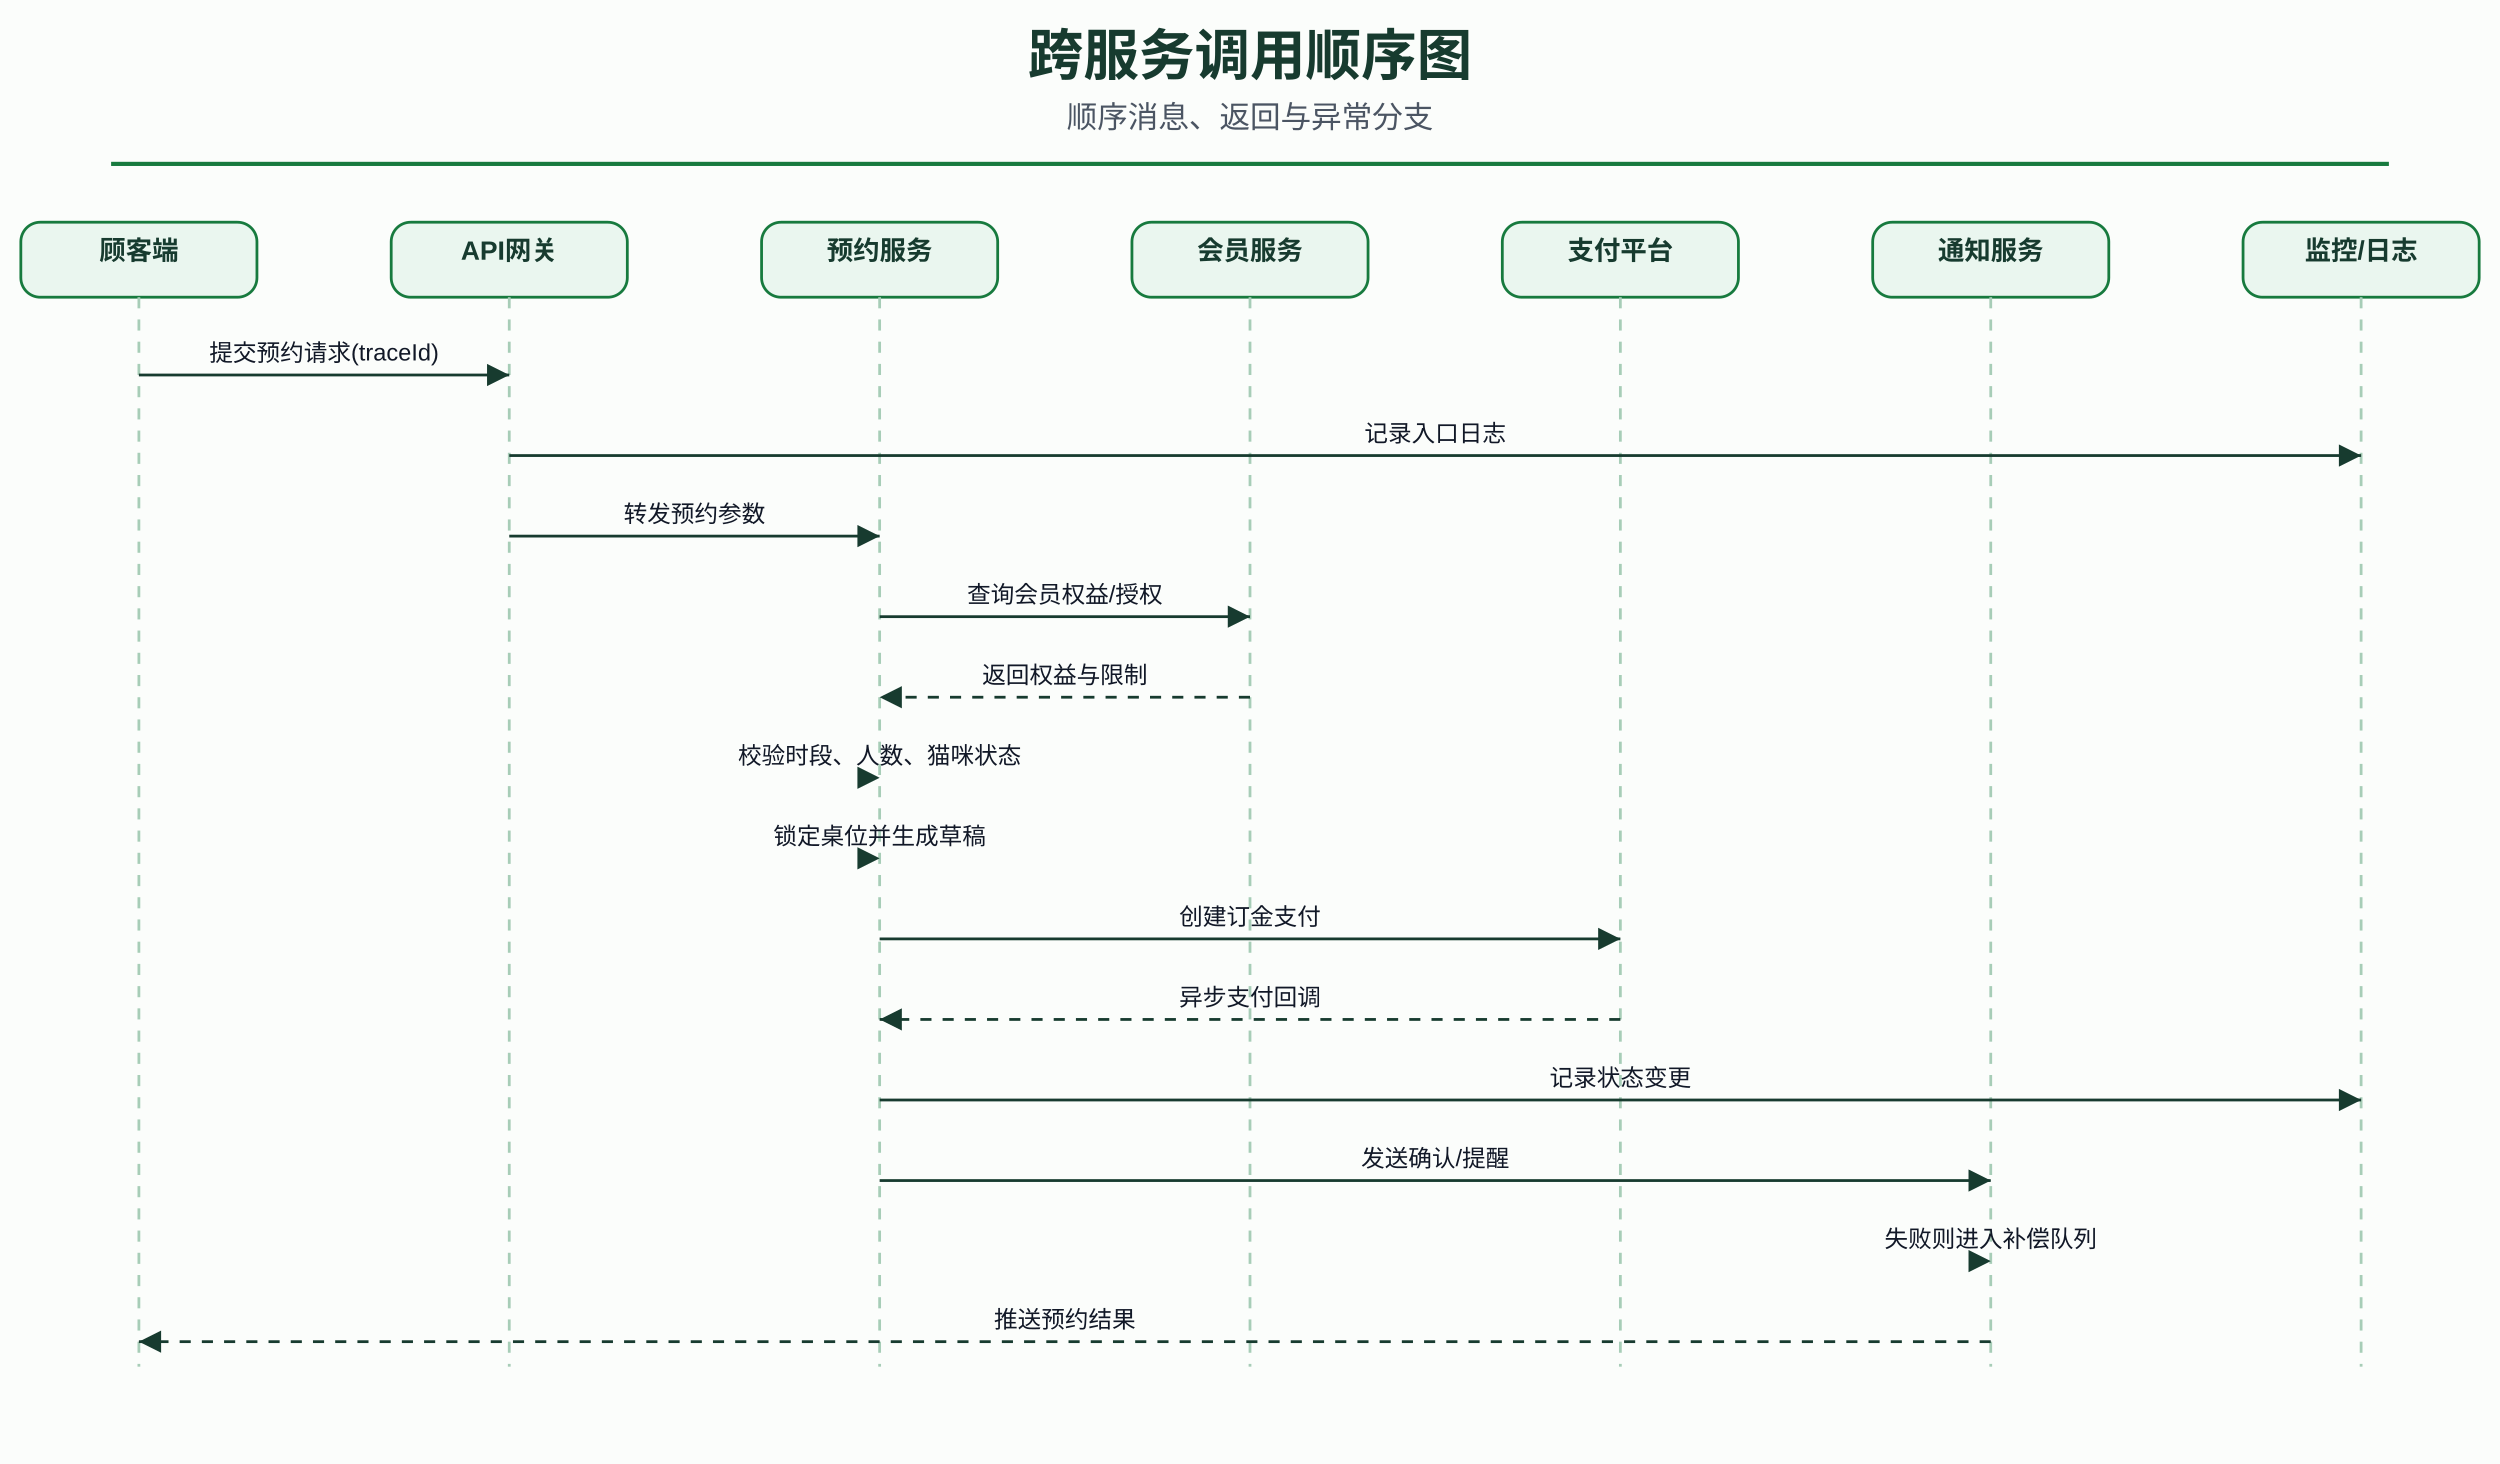
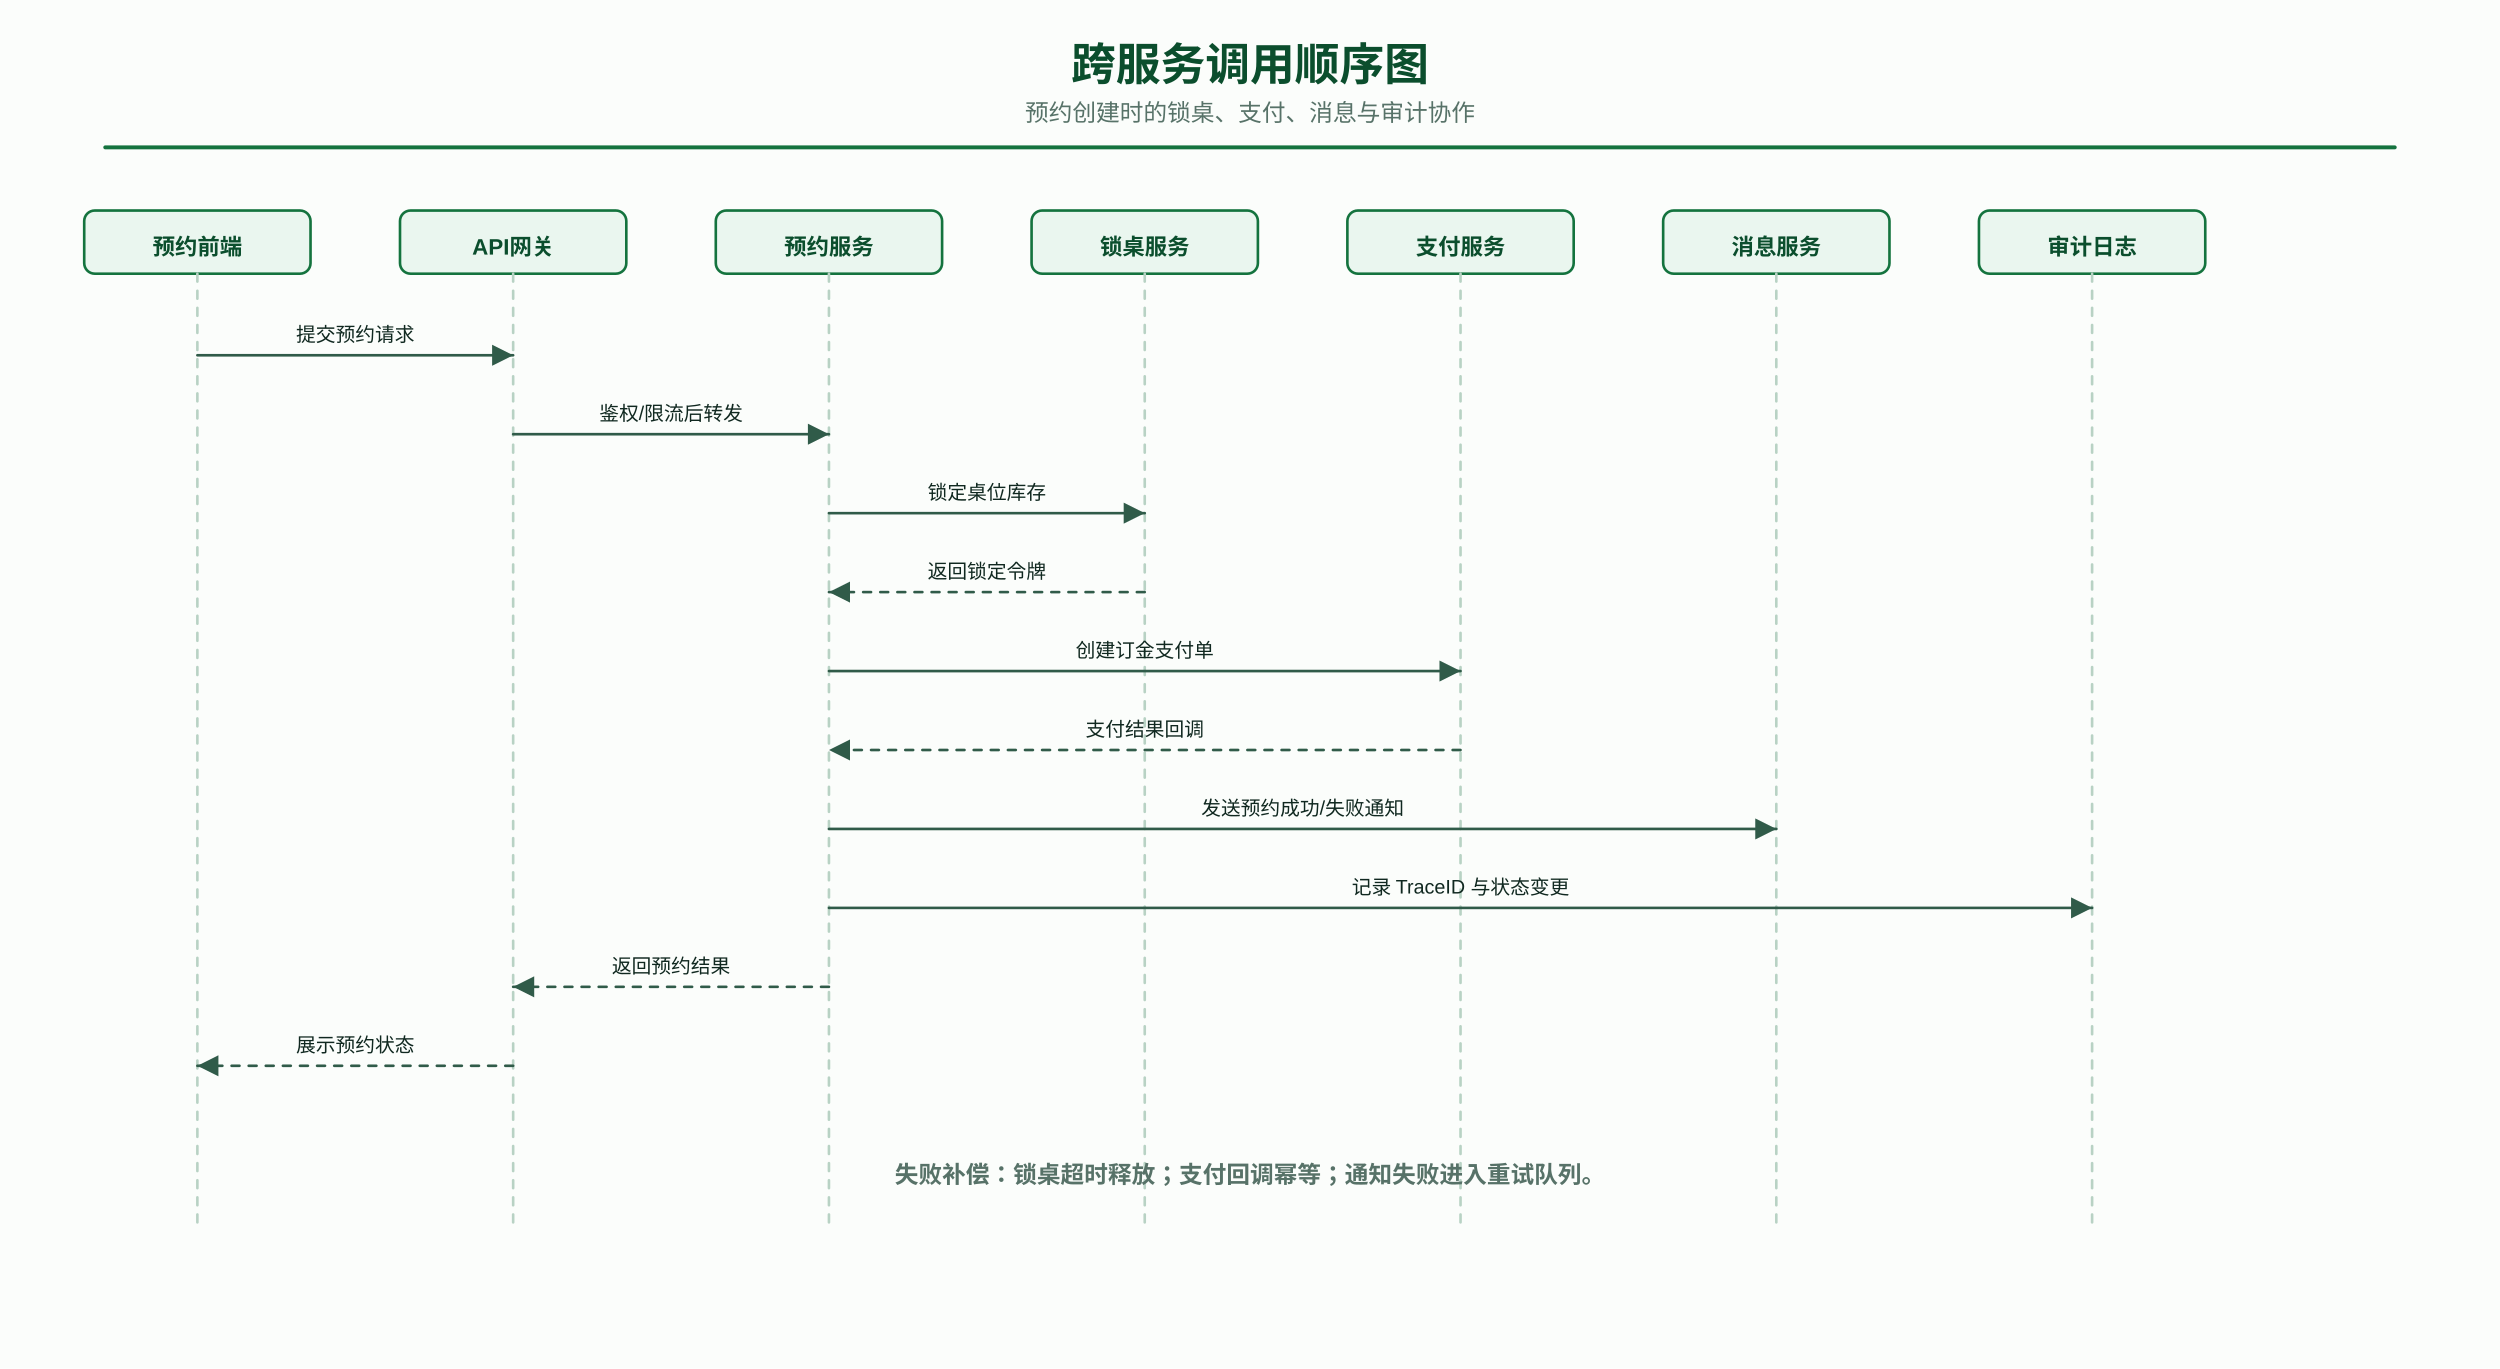
- <svg xmlns="http://www.w3.org/2000/svg" width="1800" height="1054" viewBox="0 0 1800 1054">
+ <svg xmlns="http://www.w3.org/2000/svg" width="1900" height="1040" viewBox="0 0 1900 1040">
  <defs>
    <marker id="arrow" markerWidth="12" markerHeight="12" refX="10" refY="6" orient="auto" markerUnits="strokeWidth">
-       <path d="M2,2 L10,6 L2,10 z" fill="#173B2F" />
+       <path d="M2,2 L10,6 L2,10 Z" fill="#305B49" />
    </marker>
-     <linearGradient id="head" x1="0" y1="0" x2="1" y2="1">
-       <stop offset="0%" stop-color="#F8FCFA" />
-       <stop offset="100%" stop-color="#EAF6EF" />
-     </linearGradient>
+     <marker id="arrowGreen" markerWidth="12" markerHeight="12" refX="10" refY="6" orient="auto" markerUnits="strokeWidth">
+       <path d="M2,2 L10,6 L2,10 Z" fill="#14733E" />
+     </marker>
  </defs>
-   <rect width="100%" height="100%" fill="#FBFDFB" />
-   <text x="900.0" y="54" text-anchor="middle" font-family="Microsoft YaHei, Arial" font-size="40" font-weight="800" fill="#173B2F">跨服务调用顺序图</text>
-   <text x="900.0" y="92" text-anchor="middle" font-family="Microsoft YaHei, Arial" font-size="22" fill="#4B5563">顺序消息、返回与异常分支</text>
-   <line x1="80" y1="118" x2="1720" y2="118" stroke="#177A3E" stroke-width="3" />
-   <rect x="15.0" y="160" width="170" height="54" rx="14" fill="#EAF6EF" stroke="#177A3E" stroke-width="2" />
-   <text x="100.0" y="187.0" text-anchor="middle" font-family="Microsoft YaHei, Arial" font-size="19" font-weight="600" fill="#173B2F">
-     <tspan x="100.0" dy="0">顾客端</tspan>
-   </text>
-   <line x1="100.0" y1="214" x2="100.0" y2="984" stroke="#A7CDB7" stroke-width="2" stroke-dasharray="8 8" />
-   <rect x="281.667" y="160" width="170" height="54" rx="14" fill="#EAF6EF" stroke="#177A3E" stroke-width="2" />
-   <text x="366.667" y="187.0" text-anchor="middle" font-family="Microsoft YaHei, Arial" font-size="19" font-weight="600" fill="#173B2F">
-     <tspan x="366.667" dy="0">API网关</tspan>
-   </text>
-   <line x1="366.667" y1="214" x2="366.667" y2="984" stroke="#A7CDB7" stroke-width="2" stroke-dasharray="8 8" />
-   <rect x="548.333" y="160" width="170" height="54" rx="14" fill="#EAF6EF" stroke="#177A3E" stroke-width="2" />
-   <text x="633.333" y="187.0" text-anchor="middle" font-family="Microsoft YaHei, Arial" font-size="19" font-weight="600" fill="#173B2F">
-     <tspan x="633.333" dy="0">预约服务</tspan>
-   </text>
-   <line x1="633.333" y1="214" x2="633.333" y2="984" stroke="#A7CDB7" stroke-width="2" stroke-dasharray="8 8" />
-   <rect x="815.0" y="160" width="170" height="54" rx="14" fill="#EAF6EF" stroke="#177A3E" stroke-width="2" />
-   <text x="900.0" y="187.0" text-anchor="middle" font-family="Microsoft YaHei, Arial" font-size="19" font-weight="600" fill="#173B2F">
-     <tspan x="900.0" dy="0">会员服务</tspan>
-   </text>
-   <line x1="900.0" y1="214" x2="900.0" y2="984" stroke="#A7CDB7" stroke-width="2" stroke-dasharray="8 8" />
-   <rect x="1081.667" y="160" width="170" height="54" rx="14" fill="#EAF6EF" stroke="#177A3E" stroke-width="2" />
-   <text x="1166.667" y="187.0" text-anchor="middle" font-family="Microsoft YaHei, Arial" font-size="19" font-weight="600" fill="#173B2F">
-     <tspan x="1166.667" dy="0">支付平台</tspan>
-   </text>
-   <line x1="1166.667" y1="214" x2="1166.667" y2="984" stroke="#A7CDB7" stroke-width="2" stroke-dasharray="8 8" />
-   <rect x="1348.333" y="160" width="170" height="54" rx="14" fill="#EAF6EF" stroke="#177A3E" stroke-width="2" />
-   <text x="1433.333" y="187.0" text-anchor="middle" font-family="Microsoft YaHei, Arial" font-size="19" font-weight="600" fill="#173B2F">
-     <tspan x="1433.333" dy="0">通知服务</tspan>
-   </text>
-   <line x1="1433.333" y1="214" x2="1433.333" y2="984" stroke="#A7CDB7" stroke-width="2" stroke-dasharray="8 8" />
-   <rect x="1615.0" y="160" width="170" height="54" rx="14" fill="#EAF6EF" stroke="#177A3E" stroke-width="2" />
-   <text x="1700.0" y="187.0" text-anchor="middle" font-family="Microsoft YaHei, Arial" font-size="19" font-weight="600" fill="#173B2F">
-     <tspan x="1700.0" dy="0">监控/日志</tspan>
-   </text>
-   <line x1="1700.0" y1="214" x2="1700.0" y2="984" stroke="#A7CDB7" stroke-width="2" stroke-dasharray="8 8" />
-   <line x1="100.0" y1="270" x2="366.667" y2="270" stroke="#173B2F" stroke-width="2" marker-end="url(#arrow)" />
-   <text x="233.333" y="260" text-anchor="middle" font-family="Microsoft YaHei, Arial" font-size="17" font-weight="400" fill="#111827">
-     <tspan x="233.333" dy="0">提交预约请求(traceId)</tspan>
-   </text>
-   <line x1="366.667" y1="328" x2="1700.0" y2="328" stroke="#173B2F" stroke-width="2" marker-end="url(#arrow)" />
-   <text x="1033.333" y="318" text-anchor="middle" font-family="Microsoft YaHei, Arial" font-size="17" font-weight="400" fill="#111827">
-     <tspan x="1033.333" dy="0">记录入口日志</tspan>
-   </text>
-   <line x1="366.667" y1="386" x2="633.333" y2="386" stroke="#173B2F" stroke-width="2" marker-end="url(#arrow)" />
-   <text x="500.0" y="376" text-anchor="middle" font-family="Microsoft YaHei, Arial" font-size="17" font-weight="400" fill="#111827">
-     <tspan x="500.0" dy="0">转发预约参数</tspan>
-   </text>
-   <line x1="633.333" y1="444" x2="900.0" y2="444" stroke="#173B2F" stroke-width="2" marker-end="url(#arrow)" />
-   <text x="766.667" y="434" text-anchor="middle" font-family="Microsoft YaHei, Arial" font-size="17" font-weight="400" fill="#111827">
-     <tspan x="766.667" dy="0">查询会员权益/授权</tspan>
-   </text>
-   <line x1="900.0" y1="502" x2="633.333" y2="502" stroke="#173B2F" stroke-width="2" stroke-dasharray="8 8" marker-end="url(#arrow)" />
-   <text x="766.667" y="492" text-anchor="middle" font-family="Microsoft YaHei, Arial" font-size="17" font-weight="400" fill="#111827">
-     <tspan x="766.667" dy="0">返回权益与限制</tspan>
-   </text>
-   <line x1="633.333" y1="560" x2="633.333" y2="560" stroke="#173B2F" stroke-width="2" marker-end="url(#arrow)" />
-   <text x="633.333" y="550" text-anchor="middle" font-family="Microsoft YaHei, Arial" font-size="17" font-weight="400" fill="#111827">
-     <tspan x="633.333" dy="0">校验时段、人数、猫咪状态</tspan>
-   </text>
-   <line x1="633.333" y1="618" x2="633.333" y2="618" stroke="#173B2F" stroke-width="2" marker-end="url(#arrow)" />
-   <text x="633.333" y="608" text-anchor="middle" font-family="Microsoft YaHei, Arial" font-size="17" font-weight="400" fill="#111827">
-     <tspan x="633.333" dy="0">锁定桌位并生成草稿</tspan>
-   </text>
-   <line x1="633.333" y1="676" x2="1166.667" y2="676" stroke="#173B2F" stroke-width="2" marker-end="url(#arrow)" />
-   <text x="900.0" y="666" text-anchor="middle" font-family="Microsoft YaHei, Arial" font-size="17" font-weight="400" fill="#111827">
-     <tspan x="900.0" dy="0">创建订金支付</tspan>
-   </text>
-   <line x1="1166.667" y1="734" x2="633.333" y2="734" stroke="#173B2F" stroke-width="2" stroke-dasharray="8 8" marker-end="url(#arrow)" />
-   <text x="900.0" y="724" text-anchor="middle" font-family="Microsoft YaHei, Arial" font-size="17" font-weight="400" fill="#111827">
-     <tspan x="900.0" dy="0">异步支付回调</tspan>
-   </text>
-   <line x1="633.333" y1="792" x2="1700.0" y2="792" stroke="#173B2F" stroke-width="2" marker-end="url(#arrow)" />
-   <text x="1166.667" y="782" text-anchor="middle" font-family="Microsoft YaHei, Arial" font-size="17" font-weight="400" fill="#111827">
-     <tspan x="1166.667" dy="0">记录状态变更</tspan>
-   </text>
-   <line x1="633.333" y1="850" x2="1433.333" y2="850" stroke="#173B2F" stroke-width="2" marker-end="url(#arrow)" />
-   <text x="1033.333" y="840" text-anchor="middle" font-family="Microsoft YaHei, Arial" font-size="17" font-weight="400" fill="#111827">
-     <tspan x="1033.333" dy="0">发送确认/提醒</tspan>
-   </text>
-   <line x1="1433.333" y1="908" x2="1433.333" y2="908" stroke="#173B2F" stroke-width="2" marker-end="url(#arrow)" />
-   <text x="1433.333" y="898" text-anchor="middle" font-family="Microsoft YaHei, Arial" font-size="17" font-weight="400" fill="#111827">
-     <tspan x="1433.333" dy="0">失败则进入补偿队列</tspan>
-   </text>
-   <line x1="1433.333" y1="966" x2="100.0" y2="966" stroke="#173B2F" stroke-width="2" stroke-dasharray="8 8" marker-end="url(#arrow)" />
-   <text x="766.667" y="956" text-anchor="middle" font-family="Microsoft YaHei, Arial" font-size="17" font-weight="400" fill="#111827">
-     <tspan x="766.667" dy="0">推送预约结果</tspan>
-   </text>
+   <rect x="0" y="0" width="1900" height="1040" fill="#FBFDFB" />
+   <text x="950.0" y="61.0" text-anchor="middle" font-family="Microsoft YaHei, SimHei, Arial" font-size="34" font-weight="700" fill="#0B4E2D">跨服务调用顺序图</text>
+   <text x="950.0" y="92.0" text-anchor="middle" font-family="Microsoft YaHei, SimHei, Arial" font-size="18" font-weight="400" fill="#577268">预约创建时的锁桌、支付、消息与审计协作</text>
+   <polyline points="80.0,112.0 1820.0,112.0" fill="none" stroke="#14733E" stroke-width="3" stroke-linejoin="round" stroke-linecap="round" />
+   <rect x="64" y="160" width="172" height="48" rx="8" fill="#EAF6EF" stroke="#14733E" stroke-width="2" />
+   <text x="150.0" y="193.5" text-anchor="middle" font-family="Microsoft YaHei, SimHei, Arial" font-size="17" font-weight="700" fill="#0B4E2D">预约前端</text>
+   <polyline points="150.0,208.0 150.0,930.0" fill="none" stroke="#B8D2C4" stroke-width="2" stroke-linejoin="round" stroke-linecap="round" stroke-dasharray="6 7" />
+   <rect x="304" y="160" width="172" height="48" rx="8" fill="#EAF6EF" stroke="#14733E" stroke-width="2" />
+   <text x="390.0" y="193.5" text-anchor="middle" font-family="Microsoft YaHei, SimHei, Arial" font-size="17" font-weight="700" fill="#0B4E2D">API网关</text>
+   <polyline points="390.0,208.0 390.0,930.0" fill="none" stroke="#B8D2C4" stroke-width="2" stroke-linejoin="round" stroke-linecap="round" stroke-dasharray="6 7" />
+   <rect x="544" y="160" width="172" height="48" rx="8" fill="#EAF6EF" stroke="#14733E" stroke-width="2" />
+   <text x="630.0" y="193.5" text-anchor="middle" font-family="Microsoft YaHei, SimHei, Arial" font-size="17" font-weight="700" fill="#0B4E2D">预约服务</text>
+   <polyline points="630.0,208.0 630.0,930.0" fill="none" stroke="#B8D2C4" stroke-width="2" stroke-linejoin="round" stroke-linecap="round" stroke-dasharray="6 7" />
+   <rect x="784" y="160" width="172" height="48" rx="8" fill="#EAF6EF" stroke="#14733E" stroke-width="2" />
+   <text x="870.0" y="193.5" text-anchor="middle" font-family="Microsoft YaHei, SimHei, Arial" font-size="17" font-weight="700" fill="#0B4E2D">锁桌服务</text>
+   <polyline points="870.0,208.0 870.0,930.0" fill="none" stroke="#B8D2C4" stroke-width="2" stroke-linejoin="round" stroke-linecap="round" stroke-dasharray="6 7" />
+   <rect x="1024" y="160" width="172" height="48" rx="8" fill="#EAF6EF" stroke="#14733E" stroke-width="2" />
+   <text x="1110.0" y="193.5" text-anchor="middle" font-family="Microsoft YaHei, SimHei, Arial" font-size="17" font-weight="700" fill="#0B4E2D">支付服务</text>
+   <polyline points="1110.0,208.0 1110.0,930.0" fill="none" stroke="#B8D2C4" stroke-width="2" stroke-linejoin="round" stroke-linecap="round" stroke-dasharray="6 7" />
+   <rect x="1264" y="160" width="172" height="48" rx="8" fill="#EAF6EF" stroke="#14733E" stroke-width="2" />
+   <text x="1350.0" y="193.5" text-anchor="middle" font-family="Microsoft YaHei, SimHei, Arial" font-size="17" font-weight="700" fill="#0B4E2D">消息服务</text>
+   <polyline points="1350.0,208.0 1350.0,930.0" fill="none" stroke="#B8D2C4" stroke-width="2" stroke-linejoin="round" stroke-linecap="round" stroke-dasharray="6 7" />
+   <rect x="1504" y="160" width="172" height="48" rx="8" fill="#EAF6EF" stroke="#14733E" stroke-width="2" />
+   <text x="1590.0" y="193.5" text-anchor="middle" font-family="Microsoft YaHei, SimHei, Arial" font-size="17" font-weight="700" fill="#0B4E2D">审计日志</text>
+   <polyline points="1590.0,208.0 1590.0,930.0" fill="none" stroke="#B8D2C4" stroke-width="2" stroke-linejoin="round" stroke-linecap="round" stroke-dasharray="6 7" />
+   <polyline points="150.0,270.0 390.0,270.0" fill="none" stroke="#305B49" stroke-width="2" stroke-linejoin="round" stroke-linecap="round" marker-end="url(#arrow)" />
+   <text x="270.0" y="259.5" text-anchor="middle" font-family="Microsoft YaHei, SimHei, Arial" font-size="15" font-weight="400" fill="#102820">提交预约请求</text>
+   <polyline points="390.0,330.0 630.0,330.0" fill="none" stroke="#305B49" stroke-width="2" stroke-linejoin="round" stroke-linecap="round" marker-end="url(#arrow)" />
+   <text x="510.0" y="319.5" text-anchor="middle" font-family="Microsoft YaHei, SimHei, Arial" font-size="15" font-weight="400" fill="#102820">鉴权/限流后转发</text>
+   <polyline points="630.0,390.0 870.0,390.0" fill="none" stroke="#305B49" stroke-width="2" stroke-linejoin="round" stroke-linecap="round" marker-end="url(#arrow)" />
+   <text x="750.0" y="379.5" text-anchor="middle" font-family="Microsoft YaHei, SimHei, Arial" font-size="15" font-weight="400" fill="#102820">锁定桌位库存</text>
+   <polyline points="870.0,450.0 630.0,450.0" fill="none" stroke="#305B49" stroke-width="2" stroke-linejoin="round" stroke-linecap="round" stroke-dasharray="6 7" marker-end="url(#arrow)" />
+   <text x="750.0" y="439.5" text-anchor="middle" font-family="Microsoft YaHei, SimHei, Arial" font-size="15" font-weight="400" fill="#102820">返回锁定令牌</text>
+   <polyline points="630.0,510.0 1110.0,510.0" fill="none" stroke="#305B49" stroke-width="2" stroke-linejoin="round" stroke-linecap="round" marker-end="url(#arrow)" />
+   <text x="870.0" y="499.5" text-anchor="middle" font-family="Microsoft YaHei, SimHei, Arial" font-size="15" font-weight="400" fill="#102820">创建订金支付单</text>
+   <polyline points="1110.0,570.0 630.0,570.0" fill="none" stroke="#305B49" stroke-width="2" stroke-linejoin="round" stroke-linecap="round" stroke-dasharray="6 7" marker-end="url(#arrow)" />
+   <text x="870.0" y="559.5" text-anchor="middle" font-family="Microsoft YaHei, SimHei, Arial" font-size="15" font-weight="400" fill="#102820">支付结果回调</text>
+   <polyline points="630.0,630.0 1350.0,630.0" fill="none" stroke="#305B49" stroke-width="2" stroke-linejoin="round" stroke-linecap="round" marker-end="url(#arrow)" />
+   <text x="990.0" y="619.5" text-anchor="middle" font-family="Microsoft YaHei, SimHei, Arial" font-size="15" font-weight="400" fill="#102820">发送预约成功/失败通知</text>
+   <polyline points="630.0,690.0 1590.0,690.0" fill="none" stroke="#305B49" stroke-width="2" stroke-linejoin="round" stroke-linecap="round" marker-end="url(#arrow)" />
+   <text x="1110.0" y="679.5" text-anchor="middle" font-family="Microsoft YaHei, SimHei, Arial" font-size="15" font-weight="400" fill="#102820">记录 TraceID 与状态变更</text>
+   <polyline points="630.0,750.0 390.0,750.0" fill="none" stroke="#305B49" stroke-width="2" stroke-linejoin="round" stroke-linecap="round" stroke-dasharray="6 7" marker-end="url(#arrow)" />
+   <text x="510.0" y="739.5" text-anchor="middle" font-family="Microsoft YaHei, SimHei, Arial" font-size="15" font-weight="400" fill="#102820">返回预约结果</text>
+   <polyline points="390.0,810.0 150.0,810.0" fill="none" stroke="#305B49" stroke-width="2" stroke-linejoin="round" stroke-linecap="round" stroke-dasharray="6 7" marker-end="url(#arrow)" />
+   <text x="270.0" y="799.5" text-anchor="middle" font-family="Microsoft YaHei, SimHei, Arial" font-size="15" font-weight="400" fill="#102820">展示预约状态</text>
+   <text x="950.0" y="899.0" text-anchor="middle" font-family="Microsoft YaHei, SimHei, Arial" font-size="18" font-weight="700" fill="#577268">失败补偿：锁桌超时释放；支付回调幂等；通知失败进入重试队列。</text>
</svg>
